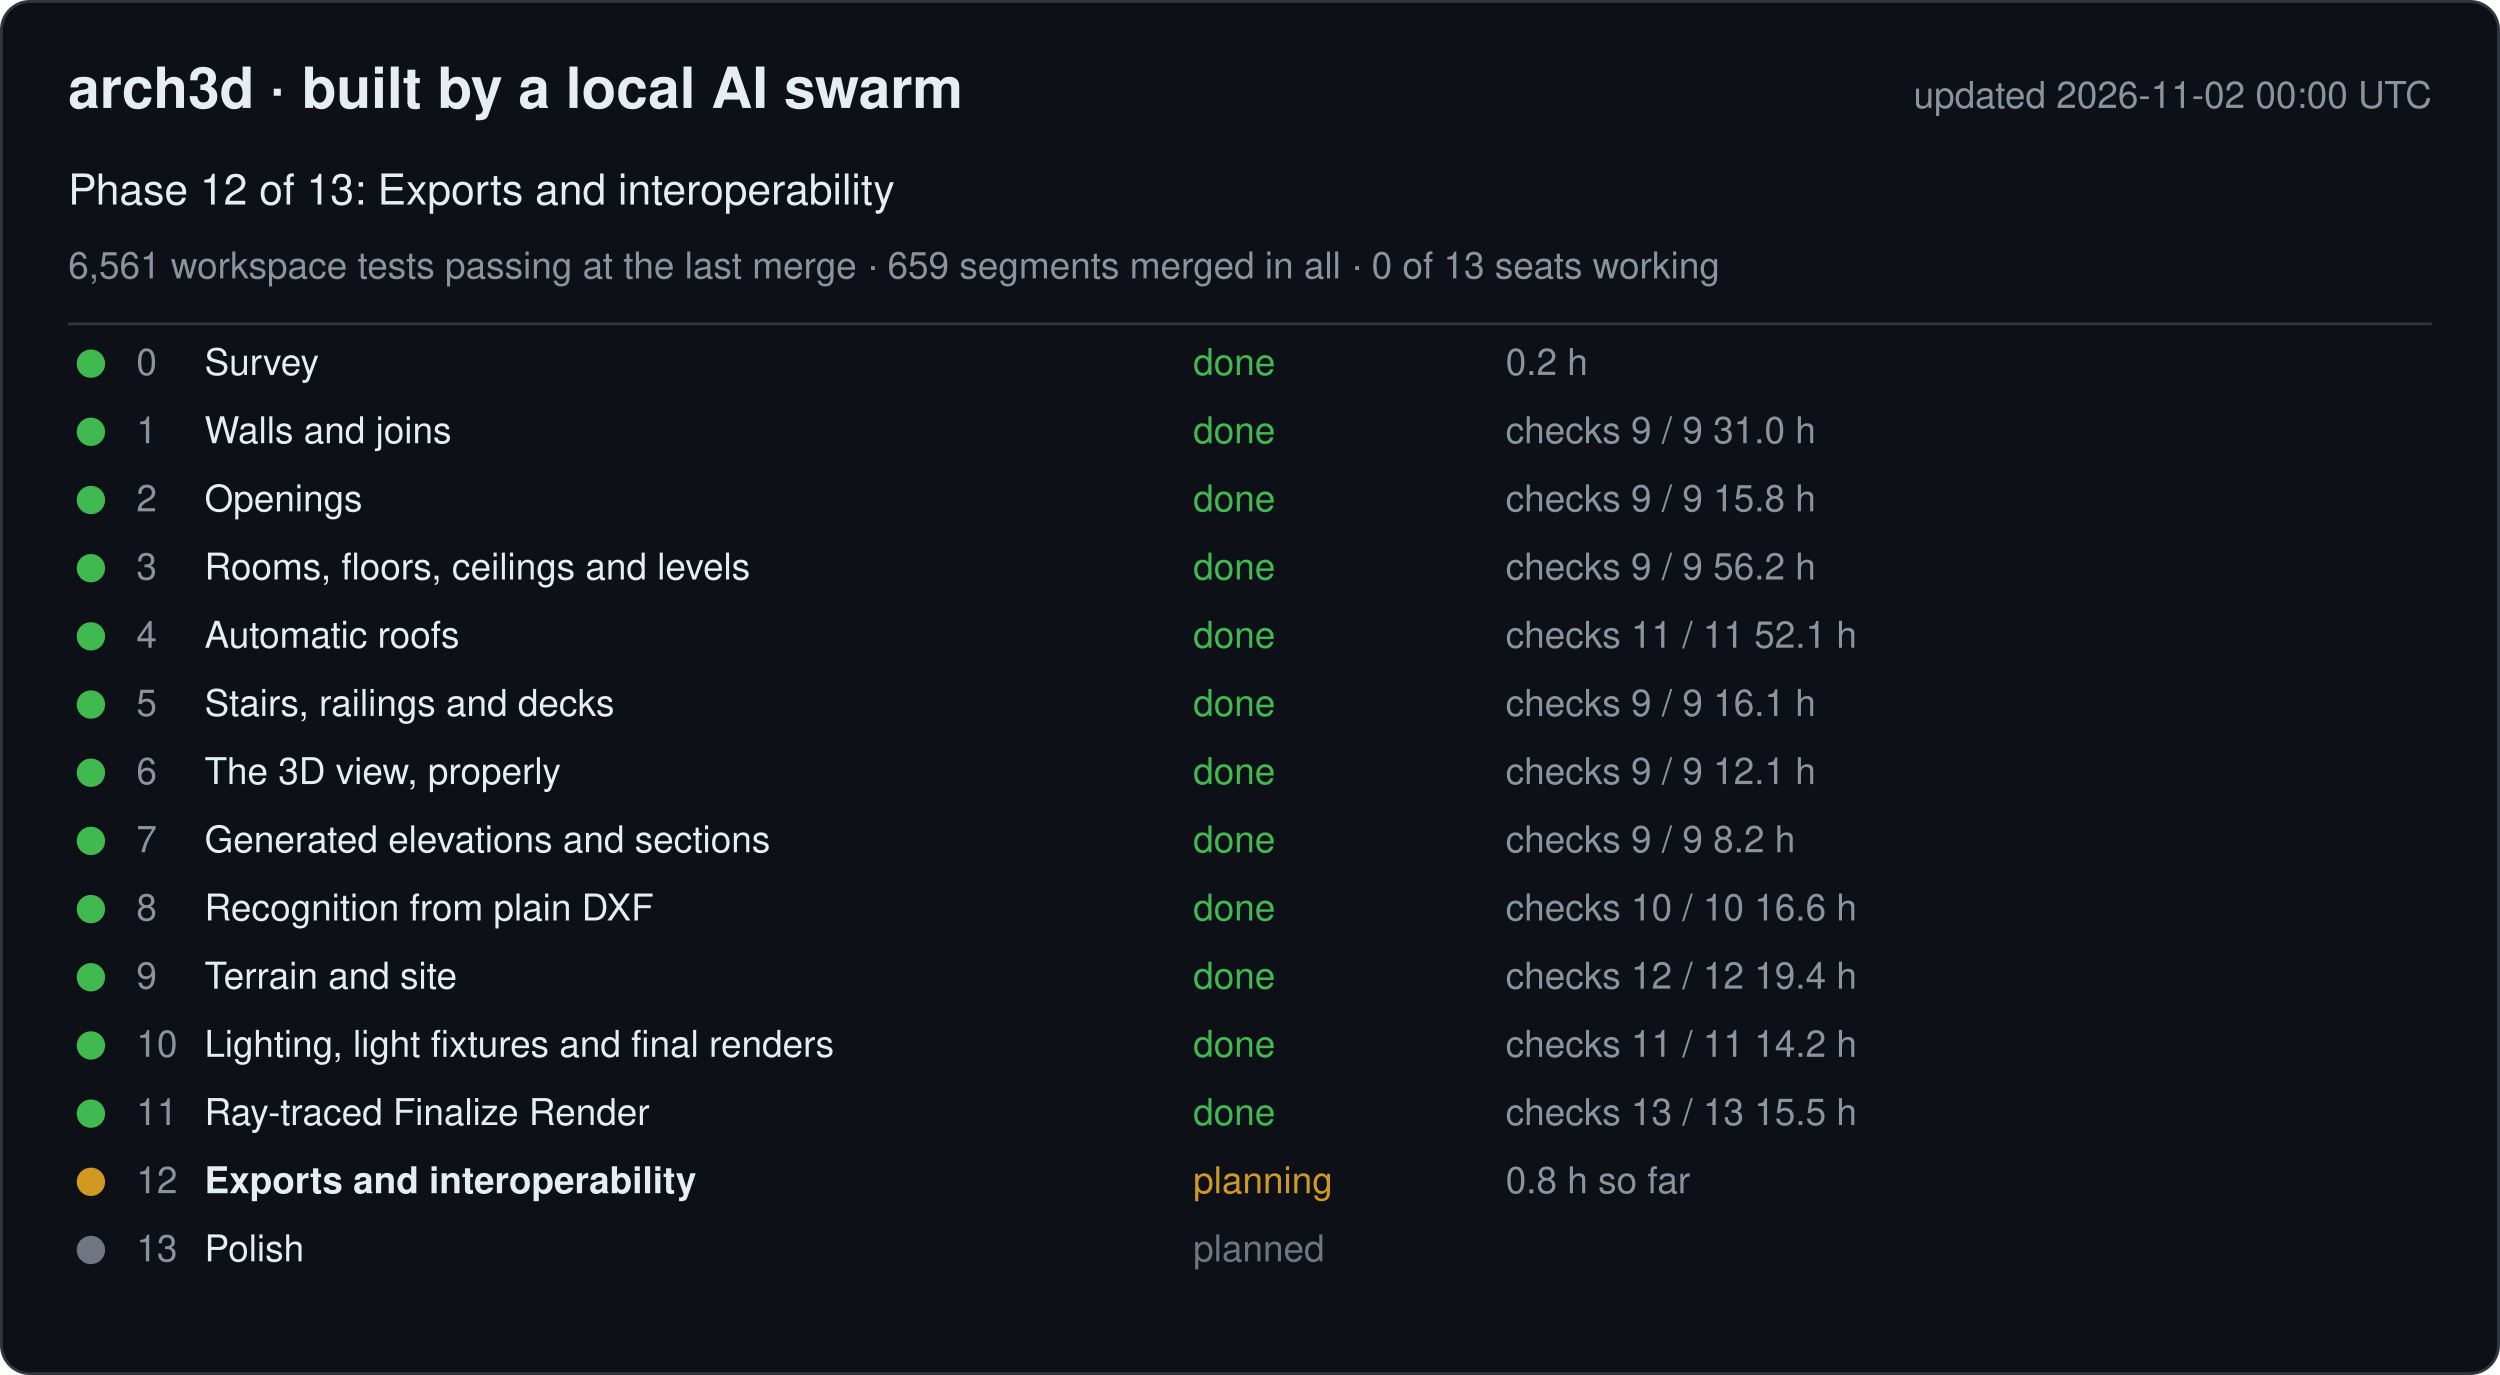
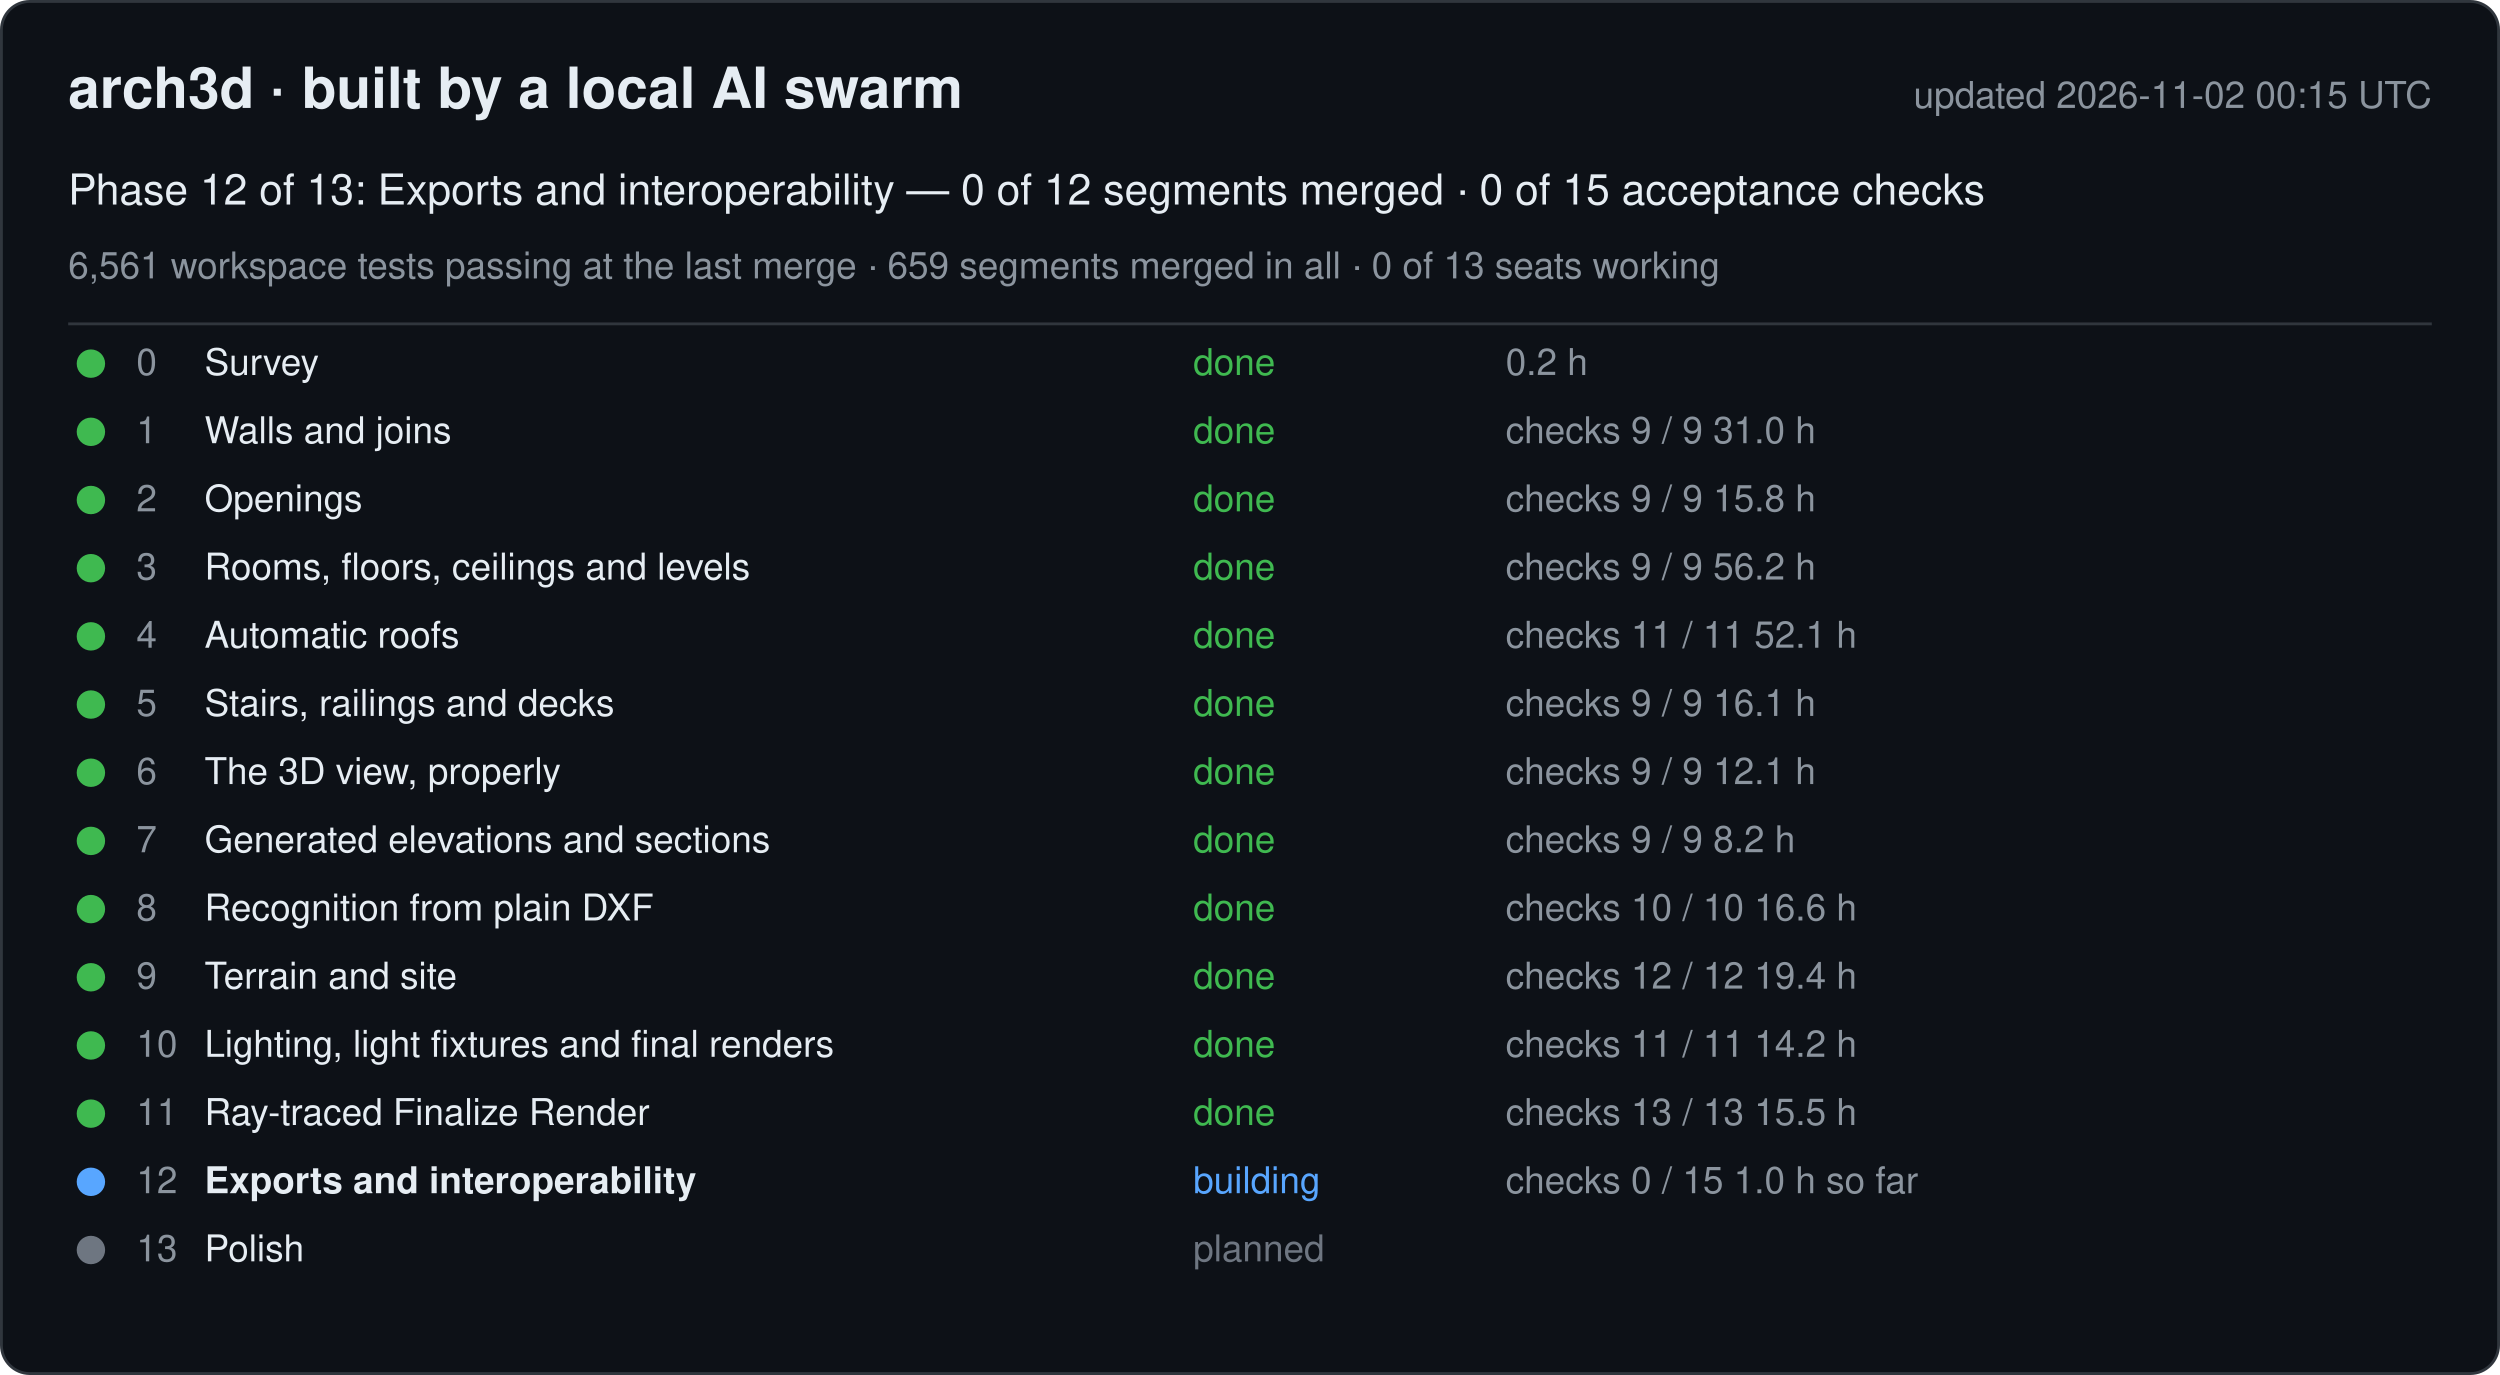
<svg xmlns="http://www.w3.org/2000/svg" width="880" height="484" viewBox="0 0 880 484" font-family="-apple-system, Segoe UI, Helvetica, Arial, sans-serif">
  <rect x="0.5" y="0.5" width="879" height="483" rx="10" fill="#0d1117" stroke="#30363d" />
  <text x="24" y="38" font-size="20" font-weight="600" fill="#e6edf3">arch3d · built by a local AI swarm</text>
-   <text x="856" y="38" font-size="13" fill="#8b949e" text-anchor="end">updated 2026-11-02 00:00 UTC</text>
-   <text x="24" y="72" font-size="15" fill="#e6edf3">Phase 12 of 13: Exports and interoperability</text>
+   <text x="856" y="38" font-size="13" fill="#8b949e" text-anchor="end">updated 2026-11-02 00:15 UTC</text>
+   <text x="24" y="72" font-size="15" fill="#e6edf3">Phase 12 of 13: Exports and interoperability — 0 of 12 segments merged · 0 of 15 acceptance checks</text>
  <text x="24" y="98" font-size="13" fill="#8b949e">6,561 workspace tests passing at the last merge · 659 segments merged in all · 0 of 13 seats working</text>
  <line x1="24" y1="114" x2="856" y2="114" stroke="#30363d" />
  <g data-phase="0">
    <circle cx="32" cy="128" r="5" fill="#3fb950" />
    <text x="48" y="132" font-size="13" fill="#8b949e">0</text>
    <text x="72" y="132" font-size="13" fill="#e6edf3">Survey</text>
    <text x="420" y="132" font-size="13" fill="#3fb950">done</text>
    <text x="530" y="132" font-size="13" fill="#8b949e">0.2 h</text>
  </g>
  <g data-phase="1">
    <circle cx="32" cy="152" r="5" fill="#3fb950" />
    <text x="48" y="156" font-size="13" fill="#8b949e">1</text>
    <text x="72" y="156" font-size="13" fill="#e6edf3">Walls and joins</text>
    <text x="420" y="156" font-size="13" fill="#3fb950">done</text>
    <text x="530" y="156" font-size="13" fill="#8b949e">checks 9 / 9   31.0 h</text>
  </g>
  <g data-phase="2">
    <circle cx="32" cy="176" r="5" fill="#3fb950" />
    <text x="48" y="180" font-size="13" fill="#8b949e">2</text>
    <text x="72" y="180" font-size="13" fill="#e6edf3">Openings</text>
    <text x="420" y="180" font-size="13" fill="#3fb950">done</text>
    <text x="530" y="180" font-size="13" fill="#8b949e">checks 9 / 9   15.8 h</text>
  </g>
  <g data-phase="3">
    <circle cx="32" cy="200" r="5" fill="#3fb950" />
    <text x="48" y="204" font-size="13" fill="#8b949e">3</text>
    <text x="72" y="204" font-size="13" fill="#e6edf3">Rooms, floors, ceilings and levels</text>
    <text x="420" y="204" font-size="13" fill="#3fb950">done</text>
    <text x="530" y="204" font-size="13" fill="#8b949e">checks 9 / 9   56.2 h</text>
  </g>
  <g data-phase="4">
    <circle cx="32" cy="224" r="5" fill="#3fb950" />
    <text x="48" y="228" font-size="13" fill="#8b949e">4</text>
    <text x="72" y="228" font-size="13" fill="#e6edf3">Automatic roofs</text>
    <text x="420" y="228" font-size="13" fill="#3fb950">done</text>
    <text x="530" y="228" font-size="13" fill="#8b949e">checks 11 / 11   52.1 h</text>
  </g>
  <g data-phase="5">
    <circle cx="32" cy="248" r="5" fill="#3fb950" />
    <text x="48" y="252" font-size="13" fill="#8b949e">5</text>
    <text x="72" y="252" font-size="13" fill="#e6edf3">Stairs, railings and decks</text>
    <text x="420" y="252" font-size="13" fill="#3fb950">done</text>
    <text x="530" y="252" font-size="13" fill="#8b949e">checks 9 / 9   16.1 h</text>
  </g>
  <g data-phase="6">
    <circle cx="32" cy="272" r="5" fill="#3fb950" />
    <text x="48" y="276" font-size="13" fill="#8b949e">6</text>
    <text x="72" y="276" font-size="13" fill="#e6edf3">The 3D view, properly</text>
    <text x="420" y="276" font-size="13" fill="#3fb950">done</text>
    <text x="530" y="276" font-size="13" fill="#8b949e">checks 9 / 9   12.1 h</text>
  </g>
  <g data-phase="7">
    <circle cx="32" cy="296" r="5" fill="#3fb950" />
    <text x="48" y="300" font-size="13" fill="#8b949e">7</text>
    <text x="72" y="300" font-size="13" fill="#e6edf3">Generated elevations and sections</text>
    <text x="420" y="300" font-size="13" fill="#3fb950">done</text>
    <text x="530" y="300" font-size="13" fill="#8b949e">checks 9 / 9   8.2 h</text>
  </g>
  <g data-phase="8">
    <circle cx="32" cy="320" r="5" fill="#3fb950" />
    <text x="48" y="324" font-size="13" fill="#8b949e">8</text>
    <text x="72" y="324" font-size="13" fill="#e6edf3">Recognition from plain DXF</text>
    <text x="420" y="324" font-size="13" fill="#3fb950">done</text>
    <text x="530" y="324" font-size="13" fill="#8b949e">checks 10 / 10   16.6 h</text>
  </g>
  <g data-phase="9">
    <circle cx="32" cy="344" r="5" fill="#3fb950" />
    <text x="48" y="348" font-size="13" fill="#8b949e">9</text>
    <text x="72" y="348" font-size="13" fill="#e6edf3">Terrain and site</text>
    <text x="420" y="348" font-size="13" fill="#3fb950">done</text>
    <text x="530" y="348" font-size="13" fill="#8b949e">checks 12 / 12   19.4 h</text>
  </g>
  <g data-phase="10">
    <circle cx="32" cy="368" r="5" fill="#3fb950" />
    <text x="48" y="372" font-size="13" fill="#8b949e">10</text>
    <text x="72" y="372" font-size="13" fill="#e6edf3">Lighting, light fixtures and final renders</text>
    <text x="420" y="372" font-size="13" fill="#3fb950">done</text>
    <text x="530" y="372" font-size="13" fill="#8b949e">checks 11 / 11   14.2 h</text>
  </g>
  <g data-phase="11">
    <circle cx="32" cy="392" r="5" fill="#3fb950" />
    <text x="48" y="396" font-size="13" fill="#8b949e">11</text>
    <text x="72" y="396" font-size="13" fill="#e6edf3">Ray-traced Finalize Render</text>
    <text x="420" y="396" font-size="13" fill="#3fb950">done</text>
    <text x="530" y="396" font-size="13" fill="#8b949e">checks 13 / 13   15.5 h</text>
  </g>
  <g data-phase="12">
-     <circle cx="32" cy="416" r="5" fill="#d29922" />
+     <circle cx="32" cy="416" r="5" fill="#58a6ff" />
    <text x="48" y="420" font-size="13" fill="#8b949e">12</text>
    <text x="72" y="420" font-size="13" fill="#e6edf3" font-weight="600">Exports and interoperability</text>
-     <text x="420" y="420" font-size="13" fill="#d29922">planning</text>
-     <text x="530" y="420" font-size="13" fill="#8b949e">0.8 h so far</text>
+     <text x="420" y="420" font-size="13" fill="#58a6ff">building</text>
+     <text x="530" y="420" font-size="13" fill="#8b949e">checks 0 / 15   1.0 h so far</text>
  </g>
  <g data-phase="13">
    <circle cx="32" cy="440" r="5" fill="#6e7681" />
    <text x="48" y="444" font-size="13" fill="#8b949e">13</text>
    <text x="72" y="444" font-size="13" fill="#e6edf3">Polish</text>
    <text x="420" y="444" font-size="13" fill="#6e7681">planned</text>
    <text x="530" y="444" font-size="13" fill="#8b949e" />
  </g>
</svg>
